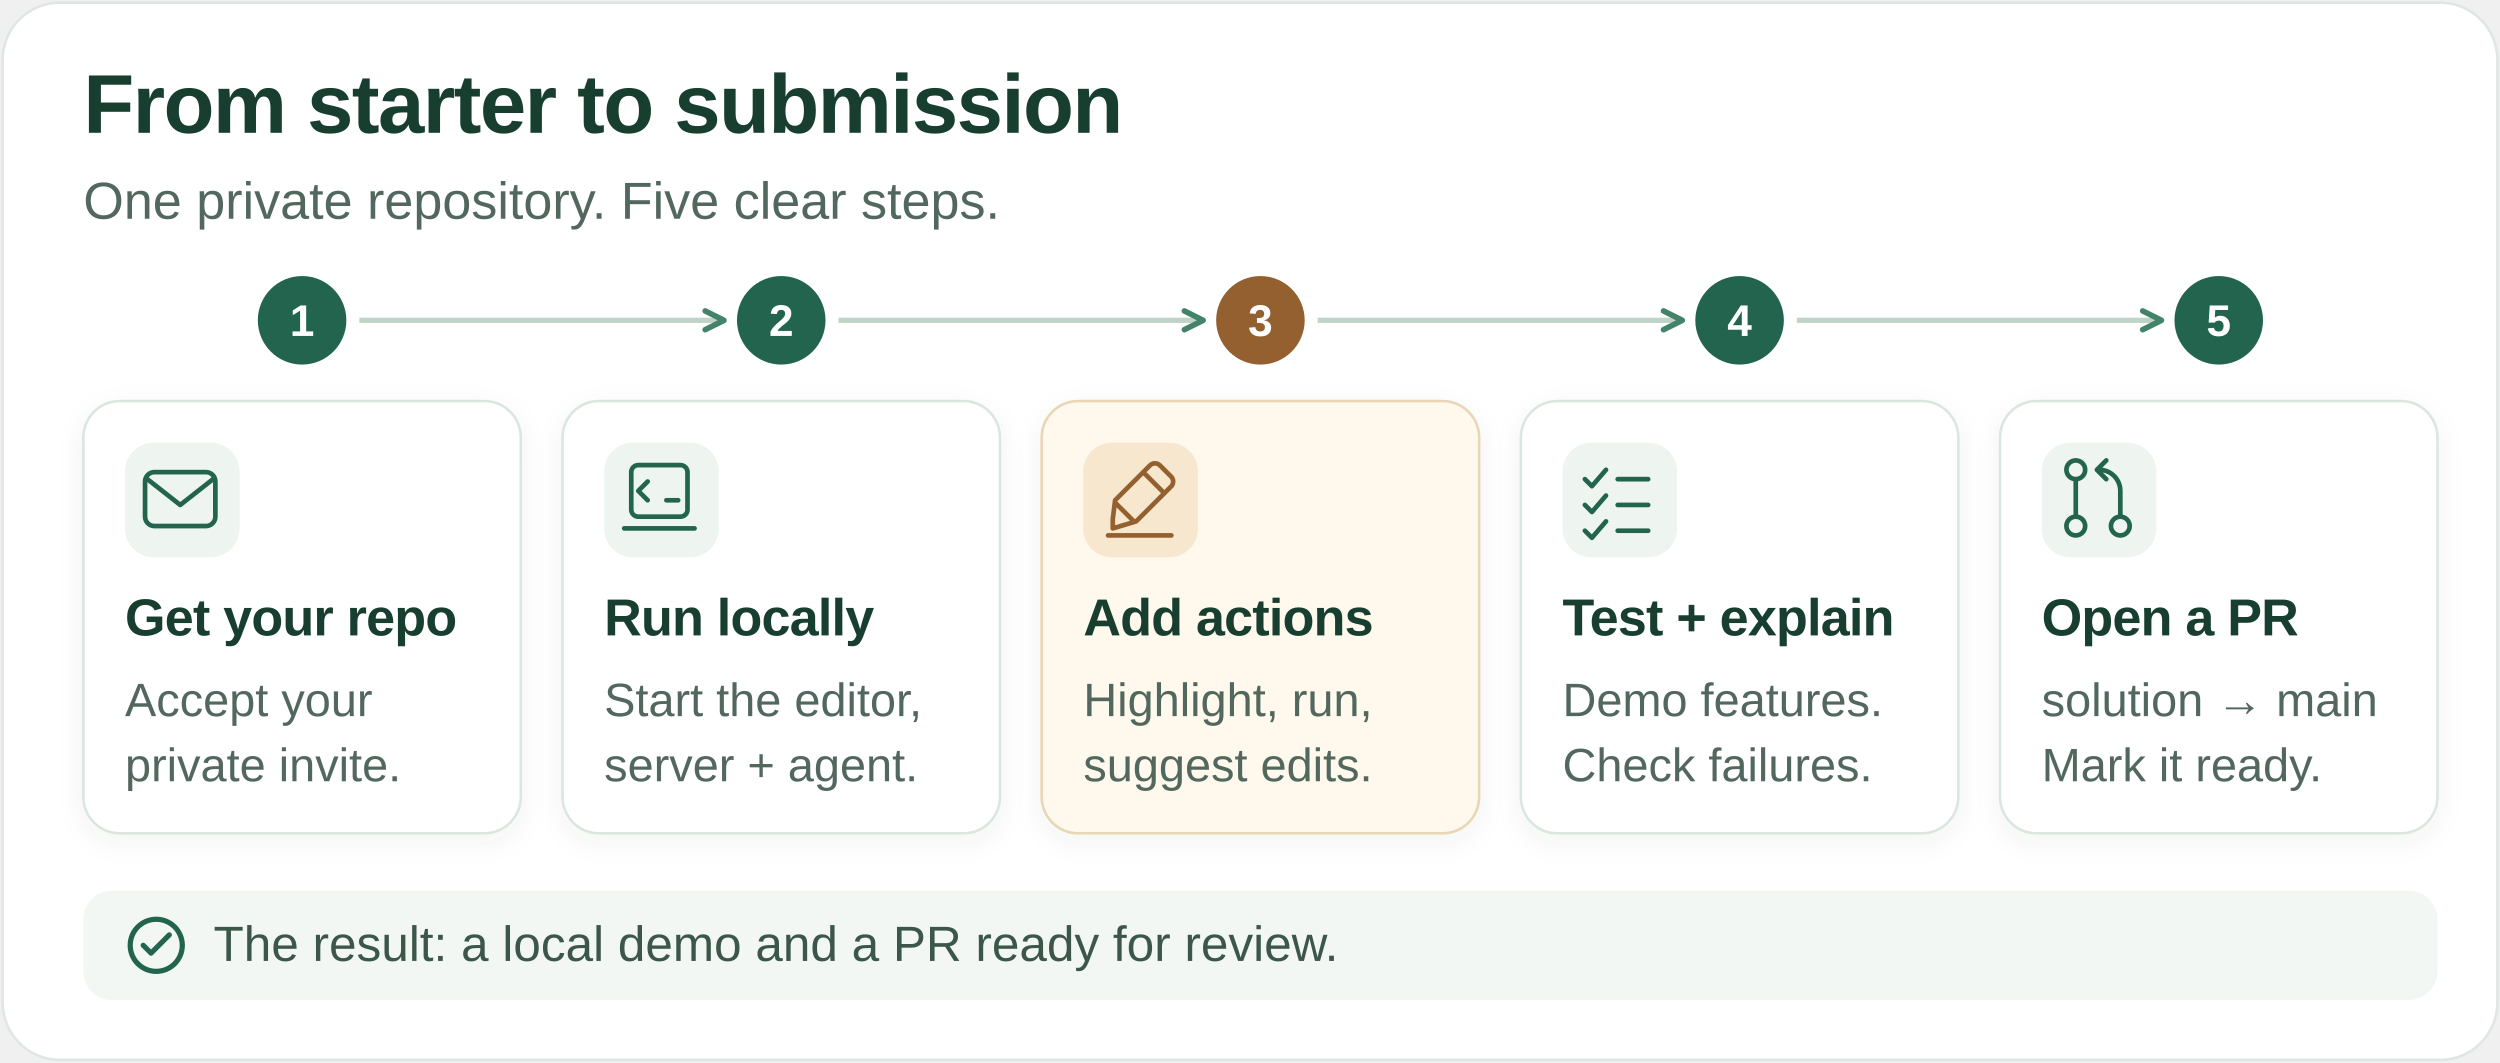
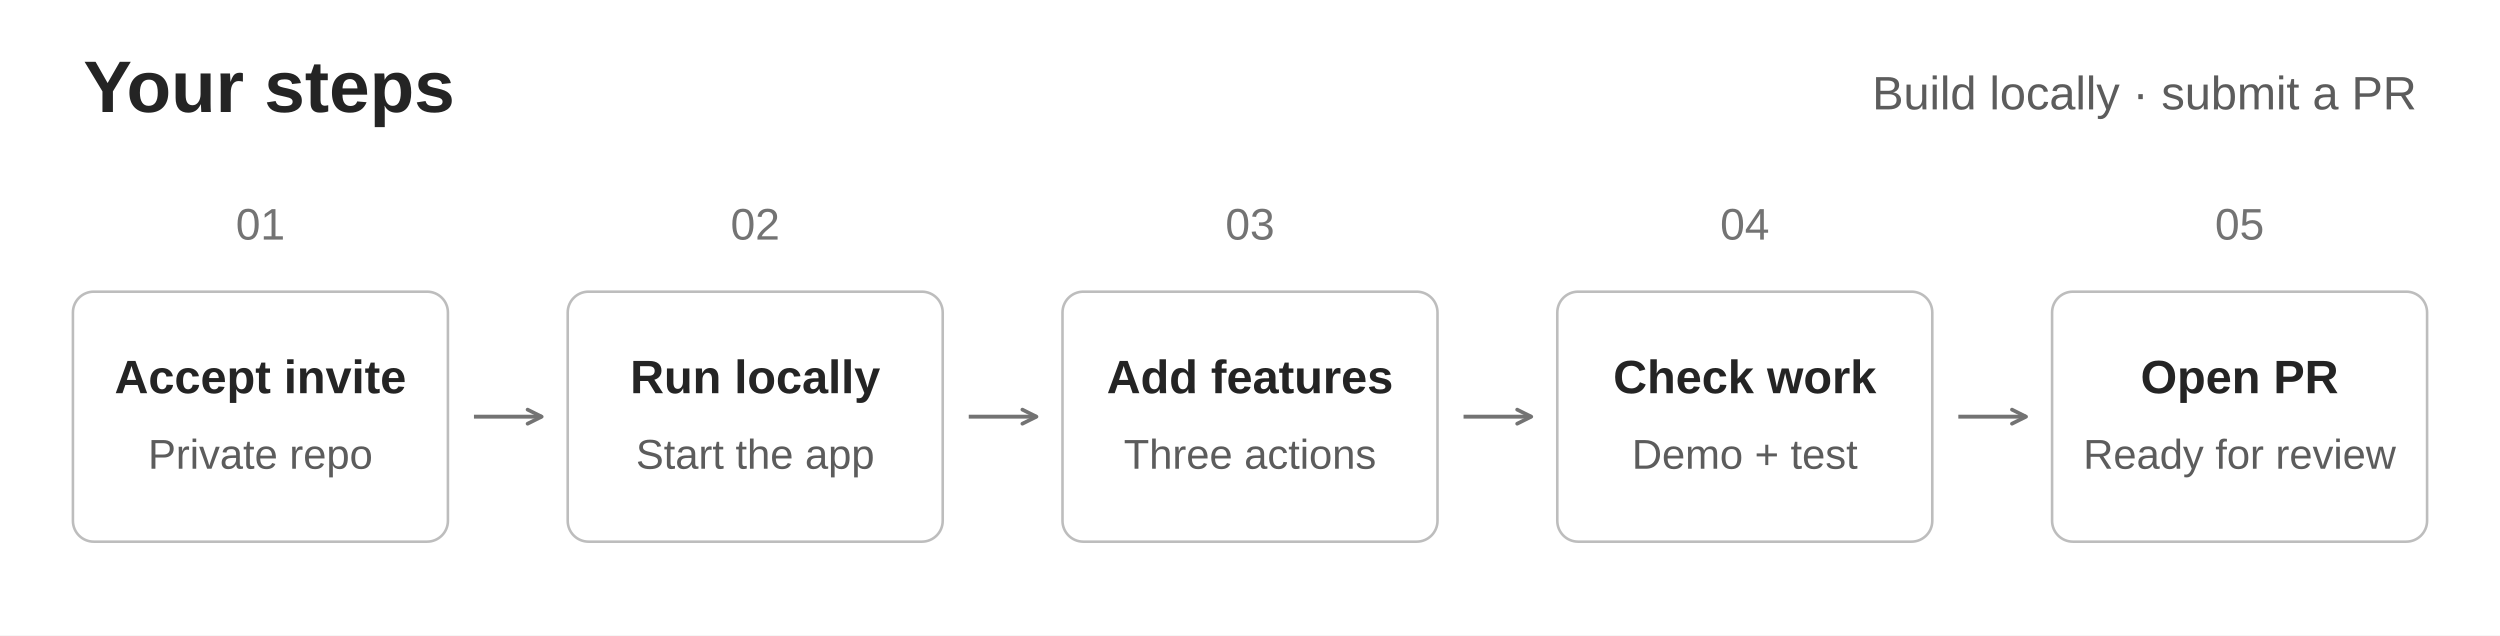
- <svg xmlns="http://www.w3.org/2000/svg" width="960" height="408" viewBox="0 0 960 408" role="img" aria-labelledby="title desc">
+ <svg xmlns="http://www.w3.org/2000/svg" width="960" height="244" viewBox="0 0 960 244" role="img" aria-labelledby="title desc">
  <defs>
-     <filter id="shadow" x="-15%" y="-15%" width="130%" height="140%">
-       <feDropShadow dx="0" dy="3" stdDeviation="5" flood-color="#173d2e" flood-opacity="0.055" />
-     </filter>
-     <marker id="arrow" viewBox="0 0 10 10" refX="8" refY="5" markerWidth="6" markerHeight="6" orient="auto-start-reverse">
-       <path d="M2 2 8 5 2 8" fill="none" stroke="#43836a" stroke-width="1.8" stroke-linecap="round" stroke-linejoin="round" />
+     <marker id="arrow" viewBox="0 0 10 10" refX="8" refY="5" markerWidth="6" markerHeight="6" orient="auto">
+       <path d="M2 2 8 5 2 8" fill="none" stroke="#737373" stroke-width="1.6" stroke-linecap="round" stroke-linejoin="round" />
    </marker>
    <style>
-     text { font-family: Arial, Helvetica, sans-serif; fill: #183e30; }
-     .title { font-size: 32px; font-weight: 700; letter-spacing: -0.6px; }
-     .subtitle { font-size: 20px; fill: #52675d; }
-     .eyebrow { font-size: 15px; font-weight: 700; letter-spacing: 1.4px; }
-     .name { font-size: 23px; font-weight: 700; letter-spacing: -0.3px; }
-     .body { font-size: 19px; fill: #3c574a; }
-     .small { font-size: 18px; fill: #52675d; }
-     .chip { font-size: 18px; font-weight: 700; }
-     .wire { fill: none; stroke: #43836a; stroke-width: 2; marker-start: url(#arrow); marker-end: url(#arrow); }
-   </style>
+       text { font-family: Arial, Helvetica, sans-serif; fill: #242424; }
+       .title { font-size: 28px; font-weight: 700; }
+       .note { font-size: 18px; fill: #5c5c5c; }
+       .number { font-size: 17px; fill: #737373; text-anchor: middle; }
+       .name { font-size: 18px; font-weight: 700; text-anchor: middle; }
+       .detail { font-size: 16px; fill: #5c5c5c; text-anchor: middle; }
+       .box { fill: #ffffff; stroke: #bdbdbd; stroke-width: 1; }
+       .line { fill: none; stroke: #737373; stroke-width: 1.5; marker-end: url(#arrow); }
+     </style>
  </defs>
-   <rect x="1" y="1" width="958" height="406" rx="22" fill="#ffffff" stroke="#e0e7e2" />
-   <text x="32" y="51" class="title">From starter to submission</text>
-   <text x="32" y="84" class="subtitle">One private repository. Five clear steps.</text>
-   <path d="M138 123H278" fill="none" stroke="#bfd3c6" stroke-width="2" marker-end="url(#arrow)" />
-   <path d="M322 123H462" fill="none" stroke="#bfd3c6" stroke-width="2" marker-end="url(#arrow)" />
-   <path d="M506 123H646" fill="none" stroke="#bfd3c6" stroke-width="2" marker-end="url(#arrow)" />
-   <path d="M690 123H830" fill="none" stroke="#bfd3c6" stroke-width="2" marker-end="url(#arrow)" />
-   <circle cx="116" cy="123" r="17" fill="#22644d" />
-   <text x="116" y="129" text-anchor="middle" style="font-size:17px;font-weight:700;fill:#ffffff">1</text>
-   <rect x="32" y="154" width="168" height="166" rx="14" fill="#ffffff" stroke="#dbe6df" filter="url(#shadow)" />
-   <rect x="48" y="170" width="44" height="44" rx="11" fill="#eef5f0" stroke="none" />
-   <g transform="translate(53 175) scale(0.9)" fill="none" stroke="#22644d" stroke-width="2" stroke-linecap="round" stroke-linejoin="round" aria-hidden="true">
-     <rect x="3" y="7" width="30" height="23" rx="4" />
-     <path d="m4 10 14 11 14-11" />
-   </g>
-   <text x="48" y="244" class="name" style="font-size:20px">Get your repo</text>
-   <text x="48" y="275" class="small">Accept your</text>
-   <text x="48" y="300" class="small">private invite.</text>
-   <circle cx="300" cy="123" r="17" fill="#22644d" />
-   <text x="300" y="129" text-anchor="middle" style="font-size:17px;font-weight:700;fill:#ffffff">2</text>
-   <rect x="216" y="154" width="168" height="166" rx="14" fill="#ffffff" stroke="#dbe6df" filter="url(#shadow)" />
-   <rect x="232" y="170" width="44" height="44" rx="11" fill="#eef5f0" stroke="none" />
-   <g transform="translate(237 175) scale(0.9)" fill="none" stroke="#22644d" stroke-width="2" stroke-linecap="round" stroke-linejoin="round" aria-hidden="true">
-     <rect x="6" y="4" width="24" height="22" rx="3" />
-     <path d="M3 31h30M13 11l-4 4 4 4m8 0h5" />
-   </g>
-   <text x="232" y="244" class="name" style="font-size:20px">Run locally</text>
-   <text x="232" y="275" class="small">Start the editor,</text>
-   <text x="232" y="300" class="small">server + agent.</text>
-   <circle cx="484" cy="123" r="17" fill="#94602f" />
-   <text x="484" y="129" text-anchor="middle" style="font-size:17px;font-weight:700;fill:#ffffff">3</text>
-   <rect x="400" y="154" width="168" height="166" rx="14" fill="#fff8ec" stroke="#e8d7b7" filter="url(#shadow)" />
-   <rect x="416" y="170" width="44" height="44" rx="11" fill="#f6e7ce" stroke="none" />
-   <g transform="translate(421 175) scale(0.9)" fill="none" stroke="#94602f" stroke-width="2" stroke-linecap="round" stroke-linejoin="round" aria-hidden="true">
-     <path d="m7 27 1-8L23 4a3 3 0 0 1 4 0l5 5a3 3 0 0 1 0 4L17 28l-10 3ZM20 7l9 9M8 20l8 8M5 34h27" />
-   </g>
-   <text x="416" y="244" class="name" style="font-size:20px">Add actions</text>
-   <text x="416" y="275" class="small">Highlight, run,</text>
-   <text x="416" y="300" class="small">suggest edits.</text>
-   <circle cx="668" cy="123" r="17" fill="#22644d" />
-   <text x="668" y="129" text-anchor="middle" style="font-size:17px;font-weight:700;fill:#ffffff">4</text>
-   <rect x="584" y="154" width="168" height="166" rx="14" fill="#ffffff" stroke="#dbe6df" filter="url(#shadow)" />
-   <rect x="600" y="170" width="44" height="44" rx="11" fill="#eef5f0" stroke="none" />
-   <g transform="translate(605 175) scale(0.9)" fill="none" stroke="#22644d" stroke-width="2" stroke-linecap="round" stroke-linejoin="round" aria-hidden="true">
-     <path d="m4 10 3 3 6-7m5 4h13M4 21l3 3 6-7m5 4h13M4 32l3 3 6-7m5 4h13" />
-   </g>
-   <text x="600" y="244" class="name" style="font-size:20px">Test + explain</text>
-   <text x="600" y="275" class="small">Demo features.</text>
-   <text x="600" y="300" class="small">Check failures.</text>
-   <circle cx="852" cy="123" r="17" fill="#22644d" />
-   <text x="852" y="129" text-anchor="middle" style="font-size:17px;font-weight:700;fill:#ffffff">5</text>
-   <rect x="768" y="154" width="168" height="166" rx="14" fill="#ffffff" stroke="#dbe6df" filter="url(#shadow)" />
-   <rect x="784" y="170" width="44" height="44" rx="11" fill="#eef5f0" stroke="none" />
-   <g transform="translate(789 175) scale(0.9)" fill="none" stroke="#22644d" stroke-width="2" stroke-linecap="round" stroke-linejoin="round" aria-hidden="true">
-     <circle cx="9" cy="6" r="4" />
-     <circle cx="9" cy="30" r="4" />
-     <circle cx="28" cy="30" r="4" />
-     <path d="M9 10v16M28 26V15a9 9 0 0 0-9-9h-1m4-4-4 4 4 4" />
-   </g>
-   <text x="784" y="244" class="name" style="font-size:20px">Open a PR</text>
-   <text x="784" y="275" class="small">solution → main</text>
-   <text x="784" y="300" class="small">Mark it ready.</text>
-   <rect x="32" y="342" width="904" height="42" rx="11" fill="#f2f7f4" stroke="none" />
-   <g transform="translate(49 352)" fill="none" stroke="#22644d" stroke-width="2" stroke-linecap="round" stroke-linejoin="round">
-     <circle cx="11" cy="11" r="10" />
-     <path d="m6 11 3 3 7-7" />
-   </g>
-   <text x="82" y="369" class="body">The result: a local demo and a PR ready for review.</text>
+   <rect width="960" height="244" fill="#ffffff" />
+   <text x="32" y="43" class="title">Your steps</text>
+   <text x="928" y="42" class="note" text-anchor="end">Build locally · submit a PR</text>
+   <text x="100" y="92" class="number">01</text>
+   <rect x="28" y="112" width="144" height="96" rx="8" class="box" />
+   <text x="100" y="151" class="name">Accept invite</text>
+   <text x="100" y="180" class="detail">Private repo</text>
+   <text x="290" y="92" class="number">02</text>
+   <rect x="218" y="112" width="144" height="96" rx="8" class="box" />
+   <text x="290" y="151" class="name">Run locally</text>
+   <text x="290" y="180" class="detail">Start the app</text>
+   <text x="480" y="92" class="number">03</text>
+   <rect x="408" y="112" width="144" height="96" rx="8" class="box" />
+   <text x="480" y="151" class="name">Add features</text>
+   <text x="480" y="180" class="detail">Three actions</text>
+   <text x="670" y="92" class="number">04</text>
+   <rect x="598" y="112" width="144" height="96" rx="8" class="box" />
+   <text x="670" y="151" class="name">Check work</text>
+   <text x="670" y="180" class="detail">Demo + test</text>
+   <text x="860" y="92" class="number">05</text>
+   <rect x="788" y="112" width="144" height="96" rx="8" class="box" />
+   <text x="860" y="151" class="name">Open PR</text>
+   <text x="860" y="180" class="detail">Ready for review</text>
+   <path d="M182 160H208" class="line" />
+   <path d="M372 160H398" class="line" />
+   <path d="M562 160H588" class="line" />
+   <path d="M752 160H778" class="line" />
</svg>
